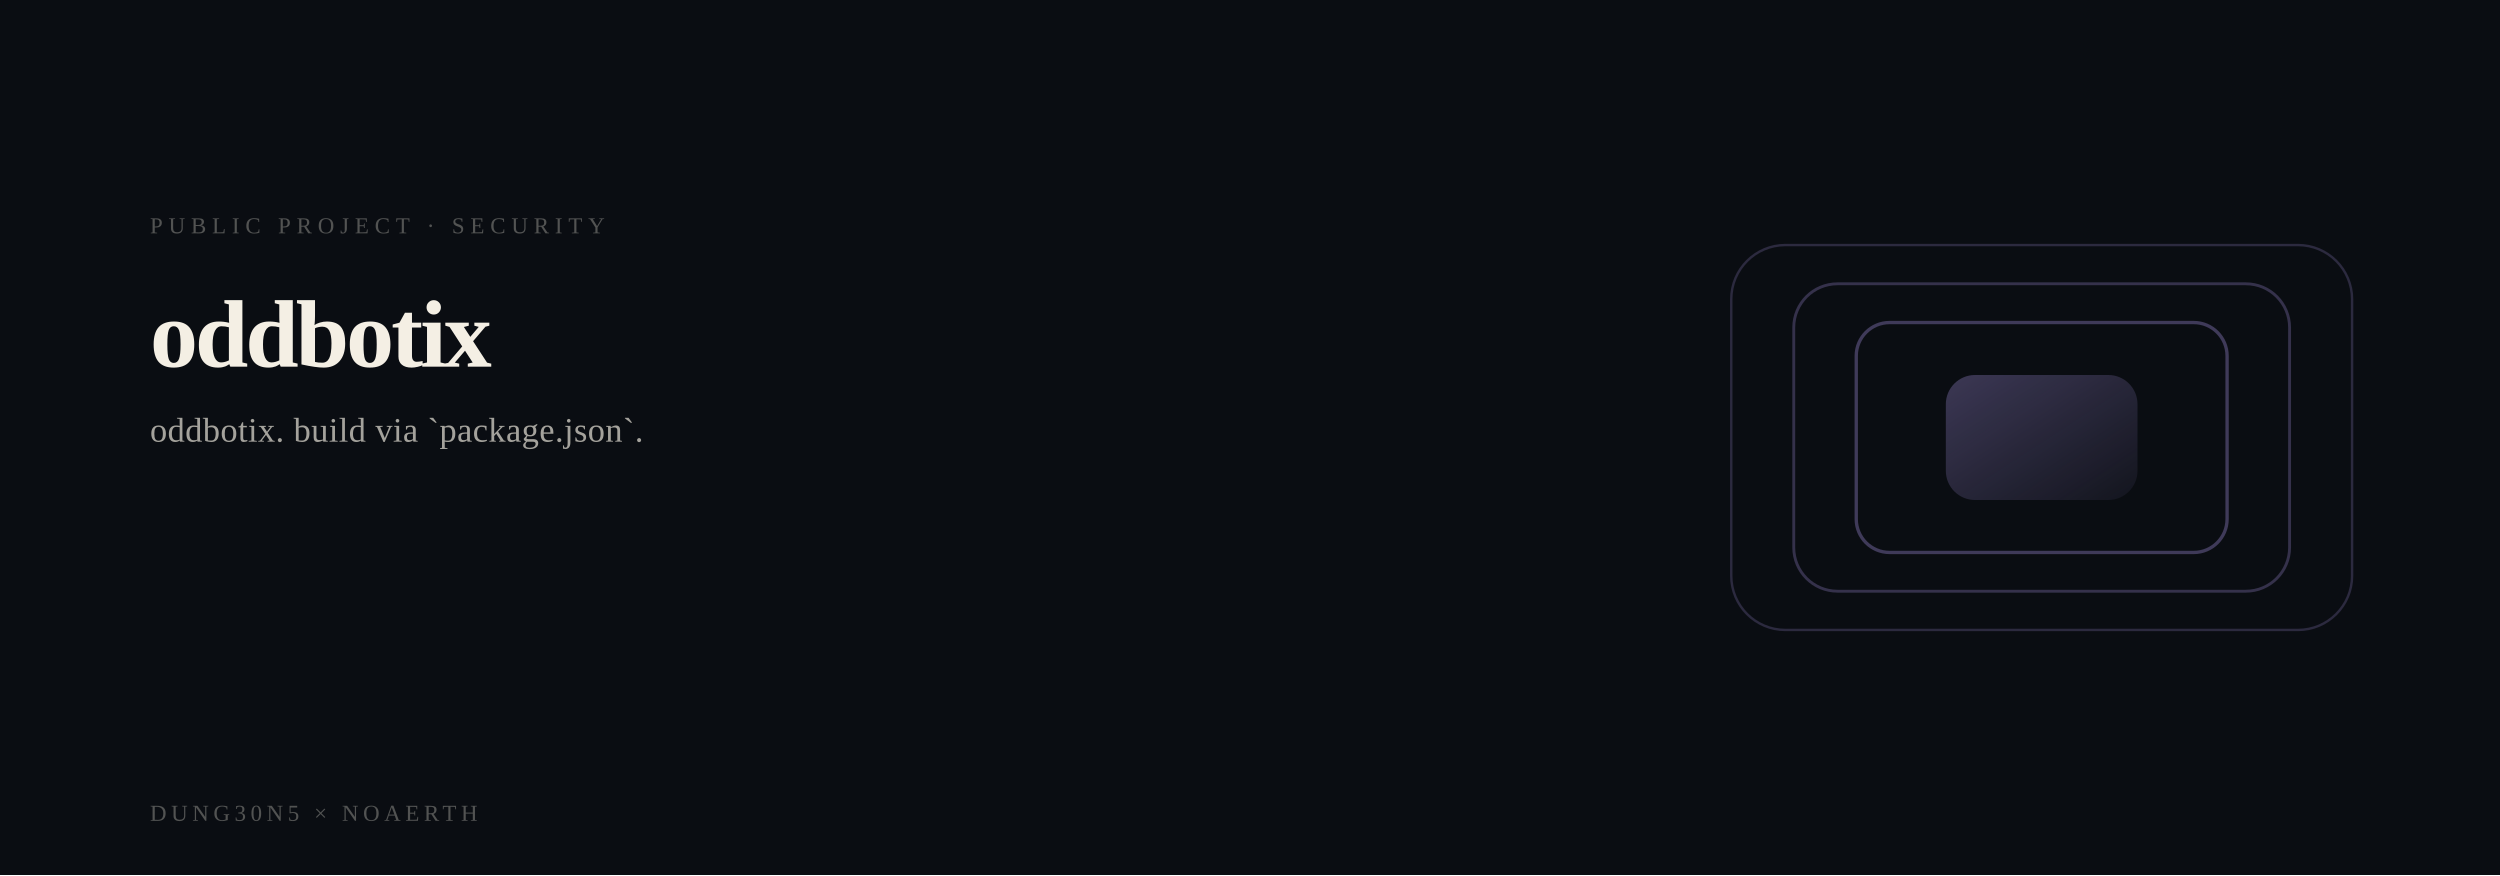
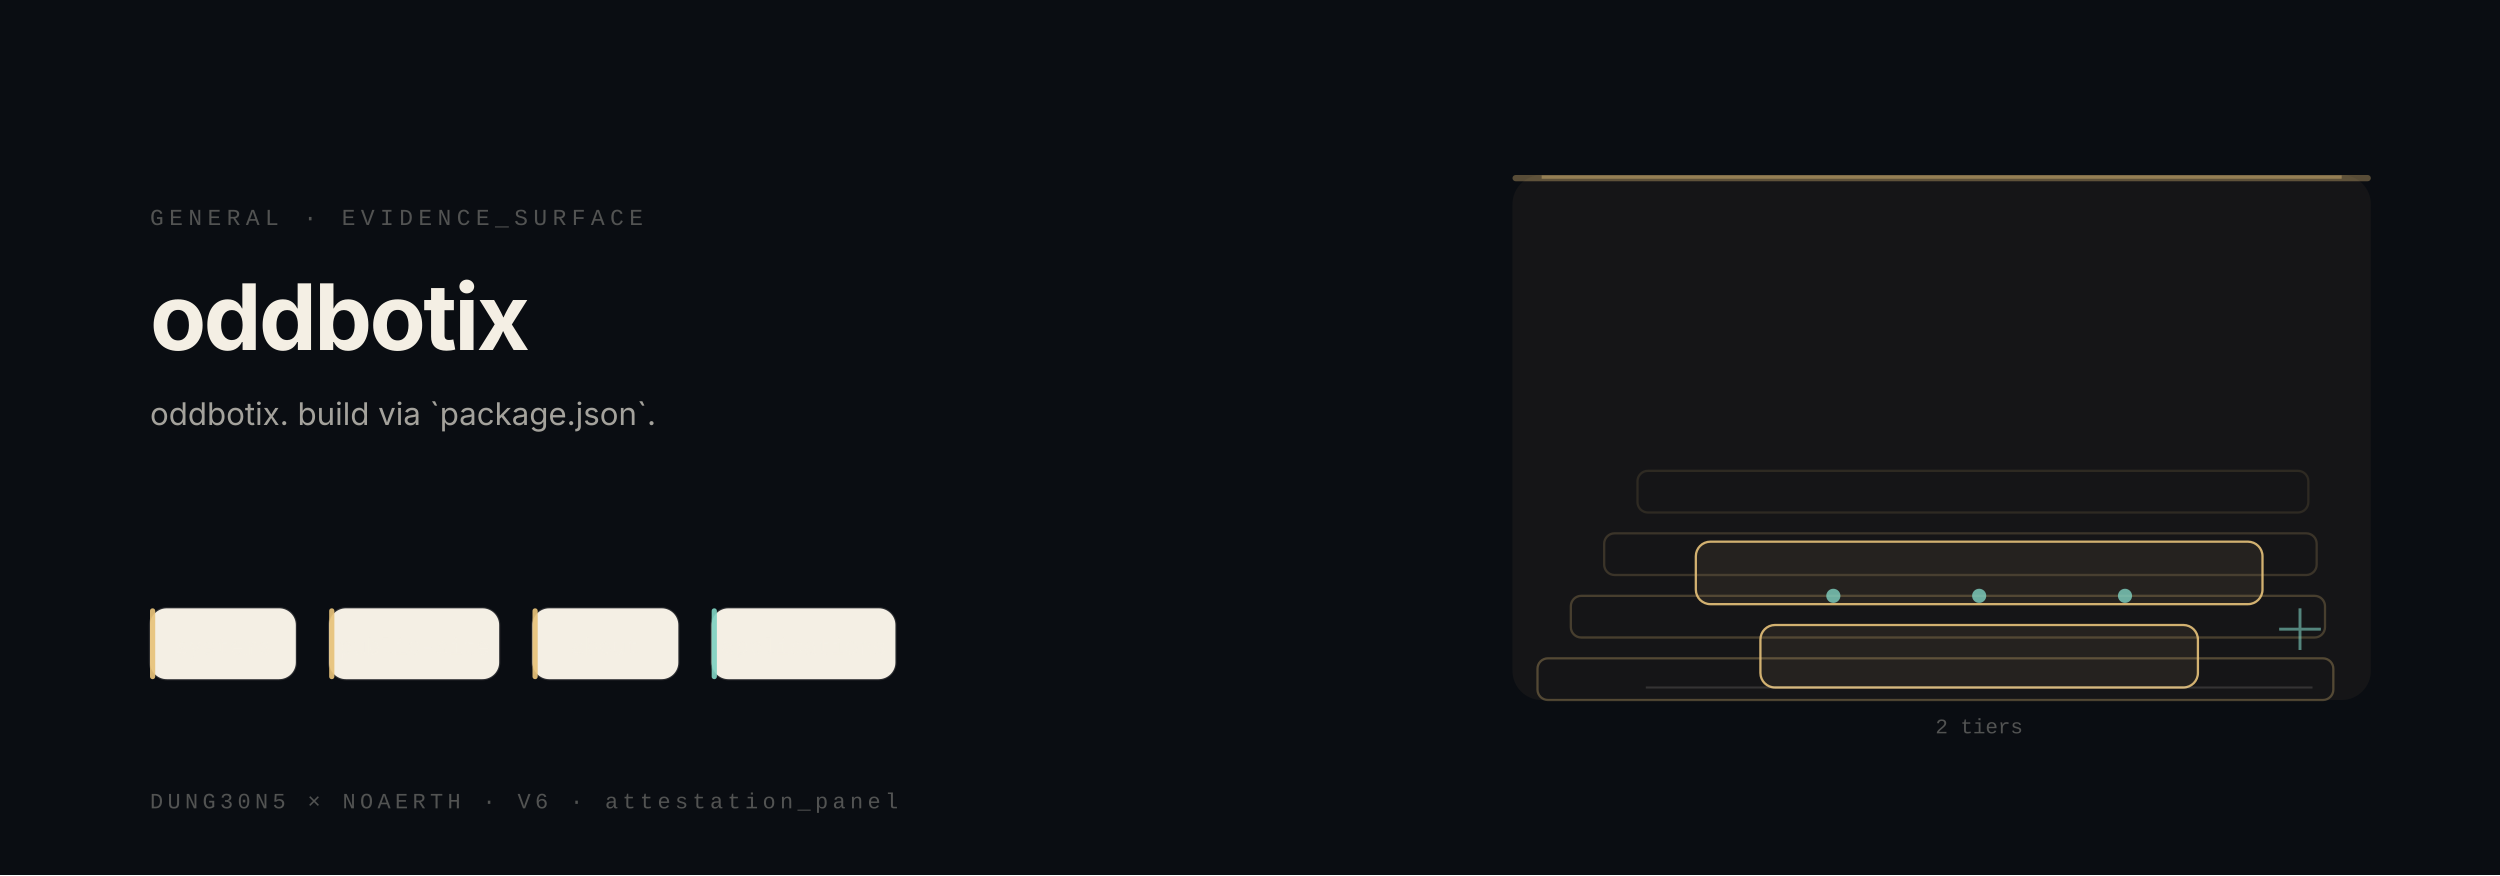
- <svg xmlns="http://www.w3.org/2000/svg" viewBox="0 0 1200 420" width="1200" height="420" role="img" aria-label="oddbotix: nested policy frames with a visible boundary edge. Motion depicts policy surfaces assemble into a readable security posture.">
-   <defs>
-     <linearGradient id="hero-oddbotix-dark-a" x1="0" y1="0" x2="1" y2="1">
-       <stop offset="0" stop-color="#9d8bd6" stop-opacity="0.85" />
-       <stop offset="1" stop-color="#9d8bd6" stop-opacity="0.15" />
-     </linearGradient>
-   </defs>
+ <svg xmlns="http://www.w3.org/2000/svg" viewBox="0 0 1200 420" width="1200" height="420" role="img" aria-label="oddbotix: claims stack into tiers, and evidence is carried up to be checked">
  <rect width="1200" height="420" fill="#0a0d12" />
-   <rect x="891" y="154.82" width="178" height="110.36" rx="16" fill="none" stroke="#9d8bd6" stroke-width="1.60" opacity="0.36" />
-   <rect x="861" y="136.22" width="238" height="147.56" rx="21" fill="none" stroke="#9d8bd6" stroke-width="1.38" opacity="0.29" />
-   <rect x="831" y="117.62" width="298" height="184.76" rx="26" fill="none" stroke="#9d8bd6" stroke-width="1.16" opacity="0.23" />
-   <rect x="934" y="180" width="92" height="60" rx="14" fill="url(#hero-oddbotix-dark-a)" opacity="0.40" />
-   <text x="72" y="112" fill="#f4efe44f" font-size="11" letter-spacing="2.8">PUBLIC PROJECT · SECURITY</text>
-   <text x="72" y="176" fill="#f4efe4" font-size="46" font-weight="660" letter-spacing="-1.4">oddbotix</text>
-   <text x="72" y="212" fill="#f4efe4a8" font-size="16.5" letter-spacing="0.2">oddbotix. build via `package.json`.</text>
-   <rect x="72" y="266" width="106" height="40" rx="9" fill="#f4efe4" fill-opacity="0.05" stroke="#f4efe424" stroke-width="1.1" opacity="0">
-     <animate attributeName="opacity" from="0" to="1" dur="0.5s" begin="0.50s" fill="freeze" />
-   </rect>
-   <rect x="72" y="266" width="2.5" height="40" rx="1.2" fill="#9d8bd6" opacity="0">
-     <animate attributeName="opacity" from="0" to="0.9" dur="0.5s" begin="0.50s" fill="freeze" />
-   </rect>
-   <text x="125" y="291" fill="#f4efe4" font-size="11.5" text-anchor="middle" font-family="ui-monospace,SFMono-Regular,Menlo,monospace" opacity="0">policy<animate attributeName="opacity" from="0" to="1" dur="0.5s" begin="0.65s" fill="freeze" />
-   </text>
-   <rect x="194" y="266" width="106" height="40" rx="9" fill="#f4efe4" fill-opacity="0.05" stroke="#f4efe424" stroke-width="1.1" opacity="0">
-     <animate attributeName="opacity" from="0" to="1" dur="0.5s" begin="1.00s" fill="freeze" />
-   </rect>
-   <rect x="194" y="266" width="2.5" height="40" rx="1.2" fill="#9d8bd6" opacity="0">
-     <animate attributeName="opacity" from="0" to="0.9" dur="0.5s" begin="1.00s" fill="freeze" />
-   </rect>
-   <text x="247" y="291" fill="#f4efe4" font-size="11.5" text-anchor="middle" font-family="ui-monospace,SFMono-Regular,Menlo,monospace" opacity="0">control<animate attributeName="opacity" from="0" to="1" dur="0.5s" begin="1.15s" fill="freeze" />
-   </text>
-   <rect x="316" y="266" width="106" height="40" rx="9" fill="#f4efe4" fill-opacity="0.05" stroke="#f4efe424" stroke-width="1.1" opacity="0">
-     <animate attributeName="opacity" from="0" to="1" dur="0.5s" begin="1.50s" fill="freeze" />
-   </rect>
-   <rect x="316" y="266" width="2.5" height="40" rx="1.2" fill="#e7c27a" opacity="0">
-     <animate attributeName="opacity" from="0" to="0.9" dur="0.5s" begin="1.50s" fill="freeze" />
-   </rect>
-   <text x="369" y="291" fill="#f4efe4" font-size="11.5" text-anchor="middle" font-family="ui-monospace,SFMono-Regular,Menlo,monospace" opacity="0">evidence<animate attributeName="opacity" from="0" to="1" dur="0.5s" begin="1.65s" fill="freeze" />
-   </text>
-   <text x="72" y="394" fill="#f4efe44f" font-size="11" letter-spacing="2.2">DUNG30N5 × NOAERTH</text>
+   <text x="72" y="108" font-family="ui-monospace, SFMono-Regular, Menlo, Monaco, Consolas, 'Liberation Mono', monospace" font-size="11" letter-spacing="2.6" fill="#f4efe44f">GENERAL · EVIDENCE_SURFACE</text>
+   <text x="72" y="168" font-family="-apple-system, BlinkMacSystemFont, 'Segoe UI', Inter, Helvetica, Arial, sans-serif" font-size="44" font-weight="660" letter-spacing="-1.2" fill="#f4efe4">oddbotix</text>
+   <text x="72" y="204" font-family="-apple-system, BlinkMacSystemFont, 'Segoe UI', Inter, Helvetica, Arial, sans-serif" font-size="15" fill="#f4efe4a8">oddbotix. build via `package.json`.</text>
+   <rect x="72.0" y="292.0" width="70.0" height="34.0" rx="8" fill="#f4efe4" stroke="#f4efe424" stroke-width="1.1" />
+   <rect x="72.0" y="292.0" width="2.5" height="34.0" rx="1.2" fill="#e7c27a" opacity="0.92" />
+   <text x="107.0" y="314" font-family="ui-monospace, SFMono-Regular, Menlo, Monaco, Consolas, 'Liberation Mono', monospace" font-size="11" fill="#f4efe4" fill-opacity="0.82" text-anchor="middle">systems</text>
+   <rect x="158.0" y="292.0" width="81.6" height="34.0" rx="8" fill="#f4efe4" stroke="#f4efe424" stroke-width="1.1" />
+   <rect x="158.0" y="292.0" width="2.5" height="34.0" rx="1.2" fill="#e7c27a" opacity="0.92" />
+   <text x="198.8" y="314" font-family="ui-monospace, SFMono-Regular, Menlo, Monaco, Consolas, 'Liberation Mono', monospace" font-size="11" fill="#f4efe4" fill-opacity="0.82" text-anchor="middle">public-site</text>
+   <rect x="255.6" y="292.0" width="70.0" height="34.0" rx="8" fill="#f4efe4" stroke="#f4efe424" stroke-width="1.1" />
+   <rect x="255.6" y="292.0" width="2.5" height="34.0" rx="1.2" fill="#e7c27a" opacity="0.92" />
+   <text x="290.6" y="314" font-family="ui-monospace, SFMono-Regular, Menlo, Monaco, Consolas, 'Liberation Mono', monospace" font-size="11" fill="#f4efe4" fill-opacity="0.82" text-anchor="middle">about</text>
+   <rect x="341.6" y="292.0" width="88.2" height="34.0" rx="8" fill="#f4efe4" stroke="#f4efe424" stroke-width="1.1" />
+   <rect x="341.6" y="292.0" width="2.5" height="34.0" rx="1.2" fill="#7fd1c1" opacity="0.92" />
+   <text x="385.7" y="314" font-family="ui-monospace, SFMono-Regular, Menlo, Monaco, Consolas, 'Liberation Mono', monospace" font-size="11" fill="#f4efe4" fill-opacity="0.82" text-anchor="middle">applications</text>
+   <rect x="726.0" y="84.0" width="412.0" height="252.0" rx="14" fill="#e7c27a" fill-opacity="0.05" />
+   <line x1="740.0" y1="85.0" x2="1124.0" y2="85.0" stroke="#e7c27a" stroke-width="1.6" opacity="0.4" />
+   <rect x="738.0" y="316.0" width="382.0" height="20" rx="5" fill="none" stroke="#e7c27a" stroke-width="1.1" opacity="0.30" />
+   <rect x="754.0" y="286.0" width="362.0" height="20" rx="5" fill="none" stroke="#e7c27a" stroke-width="1.1" opacity="0.24" />
+   <rect x="770.0" y="256.0" width="342.0" height="20" rx="5" fill="none" stroke="#e7c27a" stroke-width="1.1" opacity="0.18" />
+   <rect x="786.0" y="226.0" width="322.0" height="20" rx="5" fill="none" stroke="#e7c27a" stroke-width="1.1" opacity="0.12" />
+   <rect x="726.0" y="84.0" width="412.0" height="3" rx="1.5" fill="#e7c27a" opacity="0.35" />
+   <path d="M1094.0 302.0 h20 M1104.0 292.0 v20" stroke="#7fd1c1" stroke-width="1.4" opacity="0.6" />
+   <rect x="845.0" y="300.0" width="210.0" height="30" rx="7" fill="#e7c27a" fill-opacity="0.09" stroke="#e7c27a" stroke-width="1.1" opacity="0.9" />
+   <rect x="814.0" y="260.0" width="272.0" height="30" rx="7" fill="#e7c27a" fill-opacity="0.09" stroke="#e7c27a" stroke-width="1.1" opacity="0.9" />
+   <circle cx="880" cy="286" r="3.4" fill="#7fd1c1" opacity="0.8" />
+   <circle cx="950" cy="286" r="3.4" fill="#7fd1c1" opacity="0.8" />
+   <circle cx="1020" cy="286" r="3.4" fill="#7fd1c1" opacity="0.8" />
+   <line x1="790" y1="330" x2="1110" y2="330" stroke="#f4efe424" stroke-width="1" />
+   <text x="950" y="352" font-family="ui-monospace, SFMono-Regular, Menlo, Monaco, Consolas, 'Liberation Mono', monospace" font-size="10" fill="#f4efe44f" text-anchor="middle">2 tiers</text>
+   <text x="72" y="388" font-family="ui-monospace, SFMono-Regular, Menlo, Monaco, Consolas, 'Liberation Mono', monospace" font-size="10.5" letter-spacing="2.1" fill="#f4efe44f">DUNG30N5 × NOAERTH · V6 · attestation_panel</text>
</svg>
